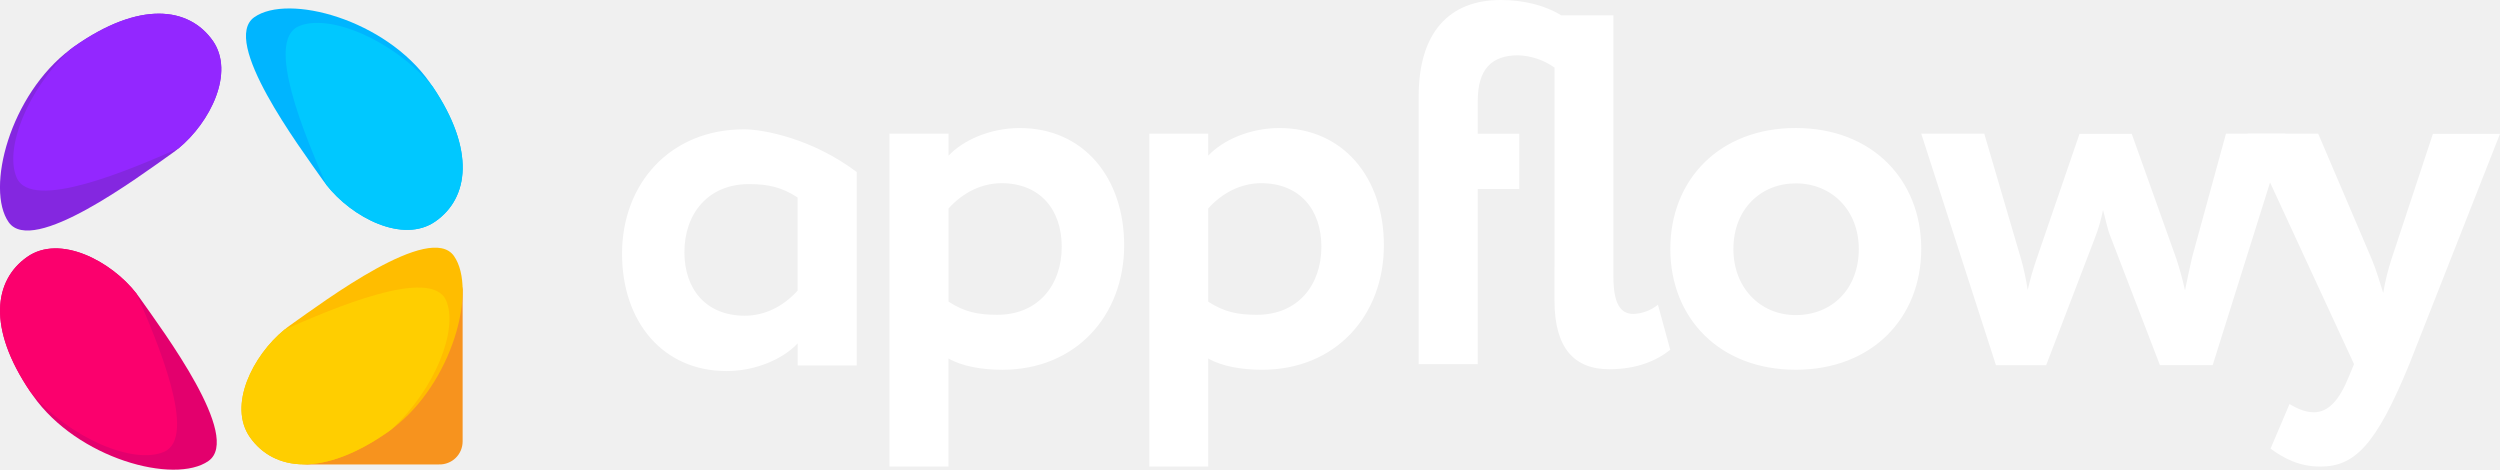
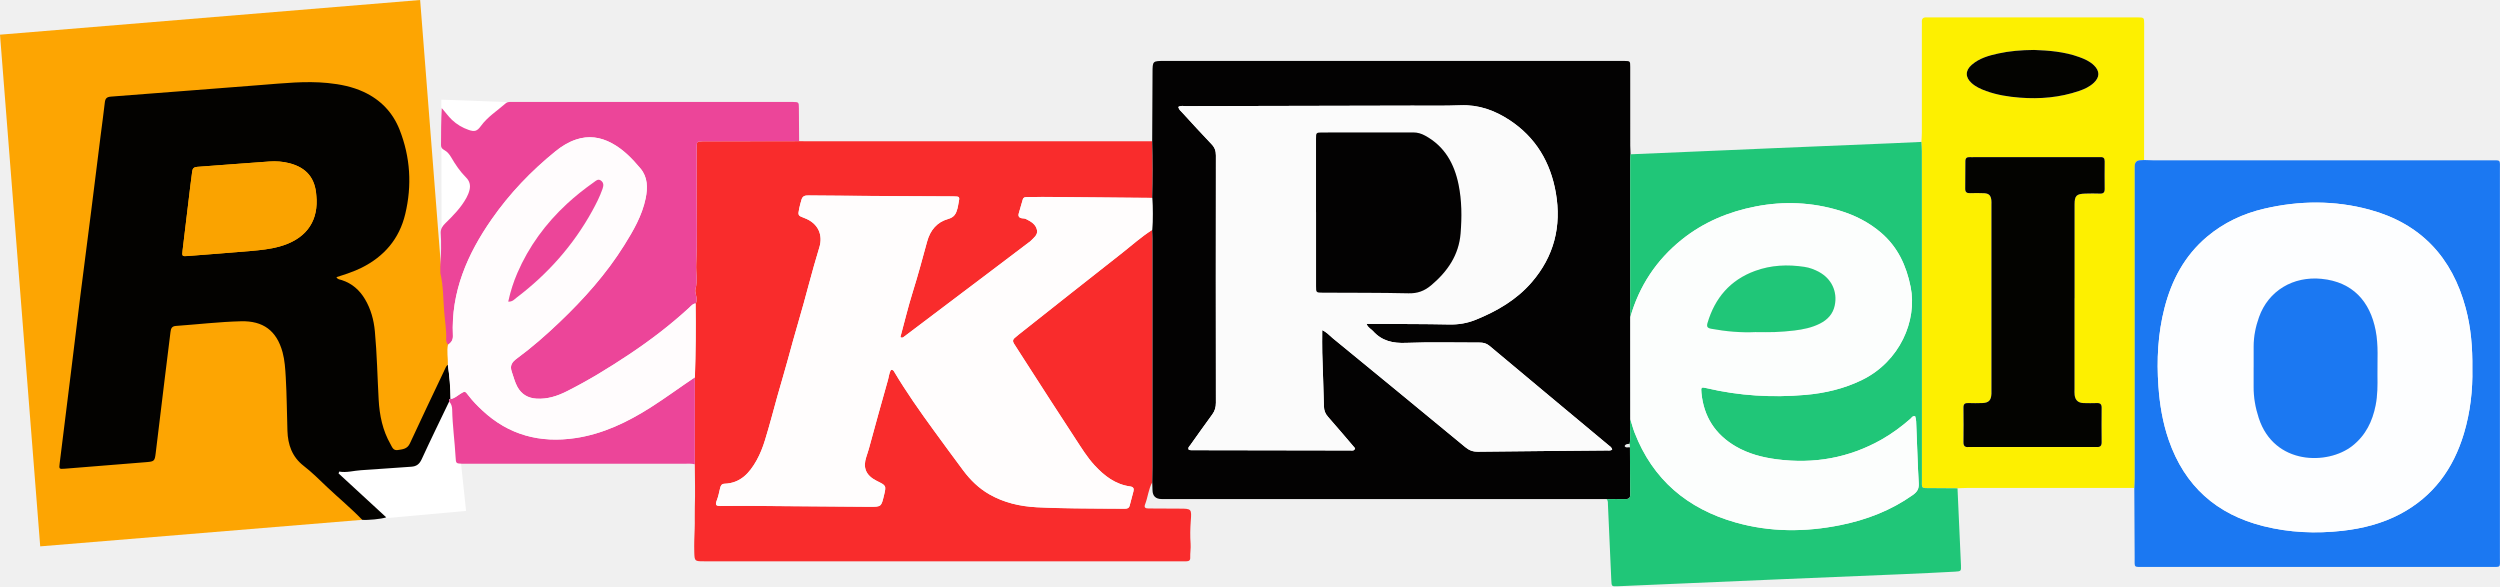
- <svg xmlns="http://www.w3.org/2000/svg" viewBox="0 0 761.68 143.1">
-   <g data-name="Layer 2">
-     <g data-name="Layer 1">
-       <path d="M271 40.73h18v6.7c4.37-4.68 12.64-8.42 21.69-8.42C330 39 342.5 54 342.5 74.74c0 21.38-14.67 37.92-37.14 37.92-6.24 0-12.32-1.09-16.38-3.44v32.93H271zm18 22.78v28.4c4.84 3.12 8.89 4 14.82 4 12.48 0 19.66-9 19.66-20.75 0-11.24-6.55-19.35-18.41-19.35-6.07.05-11.72 2.86-16.07 7.7zM226.66 39.4c-22.48 0-37.14 16.54-37.14 37.91 0 20.76 12.47 35.74 31.83 35.74 9 0 17.31-3.75 21.68-8.43v6.72h18V52.42c-13.35-10.06-28.14-13.02-34.37-13.02zM243 88.55c-4.37 4.83-10 7.64-16.07 7.64-11.85 0-18.41-8.11-18.41-19.34 0-11.7 7.18-20.76 19.66-20.76 5.93 0 10 .94 14.82 4.07zM350.16 40.73h17.95v6.7c4.36-4.68 12.63-8.42 21.68-8.42 19.35 0 31.84 15 31.84 35.73 0 21.38-14.67 37.92-37.14 37.92-6.24 0-12.33-1.09-16.38-3.44v32.93h-17.95zm17.95 22.78v28.4c4.83 3.12 8.89 4 14.82 4 12.48 0 19.66-9 19.66-20.75 0-11.24-6.55-19.35-18.41-19.35-6.09.05-11.71 2.86-16.07 7.7zM473.63 20.6a20.34 20.34 0 00-11.08-3.75c-8.11 0-12.32 4.22-12.32 13.89v10h12.64v16.84h-12.64v53.36h-18v-81.6c0-19.51 9.36-29.34 25-29.34 7.18 0 13.73 1.72 18.41 4.68h15.92v79.58c0 8 2 11.39 6.08 11.39a12.6 12.6 0 007.49-2.81l3.75 13.73c-4.06 3.28-10.15 5.93-18.57 5.93-10.77 0-16.7-6.55-16.7-20.91zM547.12 39c23.25 0 38.23 15.76 38.23 36.82s-15 36.83-38.23 36.83S508.9 96.9 508.9 75.83 523.87 39 547.12 39zm0 57c11.08 0 19.2-8 19.2-20.13 0-11.86-8.27-20-19.2-20-10.61 0-19 7.8-19 20-.03 11.67 8.08 20.13 19 20.13zM674.14 111.25h-16.07l-15-39c-1.1-2.65-1.56-5.61-2.34-8.27a50.32 50.32 0 01-2.5 8.59l-14.82 38.69h-15.3l-22.76-70.53h19.2L615.78 79a73.76 73.76 0 012 9.37 91.46 91.46 0 012.68-9.37l13.11-38.22h15.91l13.58 38.02a98.26 98.26 0 012.65 9.67c.63-3.28 1.41-6.71 2.18-10.14l10.3-37.6h18.1z" fill="#fff" />
-       <path d="M734.06 110.94c-10.3 25.12-16.85 31.21-27.15 31.21-6.4 0-11.08-2.5-15.14-5.46l5.78-13.58c1.87 1.09 4.52 2.5 7.33 2.5 4.53 0 7.8-3.59 10.77-10.92l1.56-3.75-32.46-70.21h21.54l16.38 38.38c1.4 3.43 2.34 6.71 3.43 10.14A71.08 71.08 0 01728.6 79l12.64-38.22h20.44z" fill="#fff" />
-       <path d="M140.91 87.45c-4 21.87-21.71 41-42.18 51.75-2.57 1.35-3.58 2.12-6.47 2.3h41.49a7 7 0 007.2-7V87.45z" fill="#f7931e" />
-       <path d="M95.68 140.24a15.15 15.15 0 01-2.52 0z" fill="#ffce00" />
-       <path d="M54.36 45.23c-.63.51-1.25 1-1.89 1.44C42 54.06 9.9 78 2.65 67.71-4.46 57.58 3 28.86 21.49 15c.35-.28.71-.53 1.06-.78 20-14.09 35-12.13 42.28-1.81 6.8 9.72-.83 24.9-10.47 32.82z" fill="#8427e0" />
-       <path d="M132.72 67.41c-9.91 7-25.55-1.17-33.32-11.14-.31-.4-.61-.81-.91-1.22-7.38-10.51-31.34-42.57-21-49.82s39.94.67 53.45 19.9c.3.43.59.85.87 1.27 13.1 19.4 11 33.91.91 41.01z" fill="#00b5ff" />
-       <path d="M119.45 130.66c-.34.26-.69.52-1 .76-20 14.09-35 12.12-42.28 1.82-6.79-9.68.8-24.85 10.46-32.78.62-.52 1.26-1 1.9-1.45C99 91.62 131.06 67.67 138.31 78c7.11 10.1-.38 38.83-18.86 52.66z" fill="#ffbd00" />
-       <path d="M63.51 140.45c-10.32 7.24-39.94-.67-53.45-19.91-.28-.38-.54-.77-.8-1.16-13.19-19.44-11.1-34-1-41.08 9.9-7 25.55 1.15 33.31 11.12.31.4.62.82.91 1.23 7.38 10.49 31.34 42.55 21.03 49.8z" fill="#e3006d" />
-       <path d="M54.36 45.23C40 51.53 9.65 64.64 5.08 54.12 1.25 45.3 8.34 27.25 21.49 15c.35-.28.71-.53 1.06-.78 20-14.09 35-12.13 42.28-1.81 6.8 9.72-.83 24.9-10.47 32.82z" fill="#9327ff" />
-       <path d="M132.72 67.41c-9.91 7-25.55-1.17-33.32-11.14C93 41.57 80.68 12.49 91 8c9.26-4 28.65 4 40.83 18.37 13.08 19.43 10.98 33.94.89 41.04z" fill="#00c8ff" />
-       <path d="M119.45 130.66c-.34.26-.69.52-1 .76-20 14.09-35 12.12-42.28 1.82-6.79-9.68.8-24.85 10.46-32.78 14.32-6.3 44.72-19.42 49.29-8.91 3.79 8.83-3.3 26.89-16.47 39.11z" fill="#ffce00" />
-       <path d="M50 137.65c-9.23 4-28.57-3.94-40.75-18.27-13.19-19.44-11.1-34-1-41.08 9.9-7 25.55 1.15 33.31 11.12C48 104.11 60.28 133.2 50 137.65z" fill="#fb006d" />
+ <svg xmlns="http://www.w3.org/2000/svg" id="Camada_2" data-name="Camada 2" viewBox="0 0 1106 259.39">
+   <defs>
+     <style>
+       .cls-1 {
+         fill: #fcfefd;
+       }
+ 
+       .cls-1, .cls-2, .cls-3, .cls-4, .cls-5, .cls-6, .cls-7, .cls-8, .cls-9, .cls-10, .cls-11, .cls-12, .cls-13, .cls-14, .cls-15, .cls-16 {
+         stroke-width: 0px;
+       }
+ 
+       .cls-2 {
+         fill: #f92c2c;
+       }
+ 
+       .cls-3 {
+         fill: #faa300;
+       }
+ 
+       .cls-4 {
+         fill: #fdf000;
+       }
+ 
+       .cls-5 {
+         fill: #030300;
+       }
+ 
+       .cls-6 {
+         fill: #fff;
+       }
+ 
+       .cls-7 {
+         fill: #ec4599;
+       }
+ 
+       .cls-8 {
+         fill: #030202;
+       }
+ 
+       .cls-9 {
+         fill: #fbfbfb;
+       }
+ 
+       .cls-10 {
+         fill: #fda502;
+       }
+ 
+       .cls-11 {
+         fill: #1b78f2;
+       }
+ 
+       .cls-12 {
+         fill: #fffcfd;
+       }
+ 
+       .cls-13 {
+         fill: #fdfeff;
+       }
+ 
+       .cls-14 {
+         fill: #20c678;
+       }
+ 
+       .cls-15 {
+         fill: #fffdfd;
+       }
+ 
+       .cls-16 {
+         fill: #030200;
+       }
+     </style>
+   </defs>
+   <g id="Camada_1-2" data-name="Camada 1">
+     <g>
+       <path class="cls-2" d="m509.78,213.33c-1.72,3.07-1.94,6.63-3.21,9.84-.58,1.47.3,1.78,1.58,1.78,4.53,0,9.06.08,13.59.07,5.42-.01,5.46.12,5.06,5.41-.25,3.34-.33,6.72-.08,10.05.16,2.12-.24,4.16-.16,6.24.05,1.28-.68,1.59-1.74,1.6-.81,0-1.63,0-2.44,0-70.3,0-140.59,0-210.89,0-4.11,0-4.23,0-4.34-4.03-.1-3.46.04-6.94.18-10.4.13-3.12-.04-6.24.06-9.37.21-6.36.03-12.74,0-19.11,0-12.83.01-25.66.02-38.49.35-10.89.46-21.77.3-32.66.46-.45.41-1.03.46-1.61.16-1.65-.89-3.32-.48-4.78,1.02-3.66.13-7.33.31-10.97.47-10.06.17-20.16.18-30.24,0-7.19,0-14.37.04-21.56.01-2.46.09-2.5,2.53-2.59.81-.03,1.62,0,2.43,0,13.45-.02,26.9-.04,40.35-.06,1.16.02,2.32.06,3.48.06,50.9,0,101.8,0,152.7,0,.24,8.35.24,16.7,0,25.05-2.55-.02-5.11-.04-7.66-.06-12.76-.12-25.53-.25-38.29-.36-3.02-.03-6.04,0-9.06.05-.91.01-1.91-.08-2.25,1.14-.56,2.01-1.13,4.01-1.73,6-.38,1.28.04,2.02,1.36,2.24.57.1,1.21.04,1.71.29,2.22,1.09,4.48,2.34,4.98,4.97.42,2.22-1.56,3.44-2.89,4.86-.23.25-.55.42-.83.63-4.63,3.5-9.25,7.01-13.88,10.51-13.8,10.42-27.6,20.85-41.4,31.26-.36.27-.75.53-1.44.05,1.78-6.58,3.39-13.3,5.45-19.89,2.32-7.4,4.33-14.88,6.37-22.36,1.37-5.04,4.41-8.63,9.23-9.98,2.85-.8,3.6-2.42,4.2-4.68.21-.78.31-1.6.47-2.39.59-2.85.59-2.91-2.31-2.94-7.66-.07-15.33-.06-22.99-.11-13.7-.08-27.4-.16-41.09-.31-1.59-.02-2.62.23-3.11,1.97-.35,1.23-.71,2.44-.96,3.69-.62,3.17-.66,3.22,2.28,4.33,6.47,2.43,8.11,7.86,6.68,12.72-1.64,5.55-3.3,11.1-4.75,16.69-2.89,11.08-6.29,22-9.23,33.06-1.46,5.47-3.16,10.9-4.67,16.36-1.79,6.48-3.49,12.99-5.47,19.41-.96,3.1-2.14,6.14-3.72,8.98-3.13,5.58-7.13,10.09-14.17,10.33-1.38.05-1.72.94-1.98,2-.43,1.81-.77,3.62-1.45,5.37-.77,1.99-.43,2.47,1.72,2.48,3.71.02,7.43-.1,11.14-.07,18.24.13,36.48.3,54.72.41,5.17.03,5.17-.03,6.36-4.97,1.08-4.48,1.03-4.38-3.22-6.5-4.94-2.47-6.11-5.99-4.59-10.58.4-1.21.81-2.42,1.15-3.64,2.8-10.16,5.53-20.33,8.45-30.45.43-1.48.53-3.13,1.29-4.41.78-.11,1.11.2,1.35.62,5.4,9.09,11.48,17.72,17.7,26.25,4.31,5.9,8.61,11.81,12.99,17.66,3.15,4.21,6.86,7.84,11.48,10.49,6.5,3.73,13.58,5.34,20.96,5.74,5.68.31,11.37.4,17.05.49,7.31.1,14.62.1,21.93.15,1.01,0,1.85-.19,2.15-1.31.56-2.13,1.15-4.25,1.69-6.38.31-1.22,0-1.96-1.43-2.15-6.58-.9-11.45-4.67-15.8-9.39-3.25-3.52-5.72-7.59-8.33-11.55-7.53-11.43-14.89-22.97-22.31-34.48-1.64-2.54-3.23-5.1-4.89-7.62-.68-1.03-.74-1.91.3-2.72.55-.43,1.05-.92,1.59-1.35,15.29-12.08,30.56-24.19,45.9-36.21,4.38-3.43,8.51-7.19,13.24-10.16.05,1.27.15,2.54.15,3.81,0,33.73,0,67.47,0,101.2,0,2.2-.06,4.39-.09,6.59Z" />
+       <polygon class="cls-10" points="0 15.34 17.79 241.71 160.24 229.97 145.77 207.29 171.06 201.2 185.58 202.13 199.35 157.3 195.11 118.14 185.87 0 0 15.34" />
+       <polygon class="cls-6" points="168.66 229.41 206.19 226.02 199.35 161.66 182.77 199.32 159.82 206.35 146.7 204.47 148.88 211.15 168.66 229.41" />
+       <path class="cls-8" d="m509.73,87.54c.24-8.35.24-16.7,0-25.05.05-10.09.11-20.18.15-30.28.02-5.25,0-5.25,5.3-5.25h201.32c.7,0,1.39,0,2.09,0,2.59.04,2.62.04,2.62,2.65.01,11.61,0,23.21.01,34.82,0,1.27.08,2.55.12,3.82-.05.8-.13,1.61-.14,2.42,0,20.77,0,41.54,0,62.32,0,2.43.03,4.86.05,7.29,0,15.06.01,30.13.02,45.19-.41,3.62.32,7.26-.3,10.87-.86.08-1.79,0-2.25,1.01.6.99,1.57.41,2.37.56.03,6.9.03,13.81.13,20.71.02,1.67-.57,2.21-2.2,2.16-2.76-.09-5.52,0-8.28.02-58.62,0-117.24-.01-175.86-.02-6.96,0-13.93,0-20.89,0q-4.08,0-4.12-3.97c-.01-1.16-.06-2.32-.1-3.48.03-2.2.08-4.4.09-6.59,0-33.73,0-67.47,0-101.2,0-1.27-.1-2.54-.15-3.81.29-4.73.26-9.45.02-14.18Zm203.5,111.42c-.2-1.16-1.01-1.5-1.6-2-17.57-14.65-35.16-29.28-52.69-43.97-1.39-1.16-2.77-1.44-4.45-1.44-10.81.03-21.63-.29-32.42.14-5.83.24-10.71-.83-14.65-5.24-.86-.96-2.25-1.46-2.84-3.15,1.47,0,2.61,0,3.75,0,10.92.06,21.85.02,32.77.25,4.16.09,8.02-.56,11.86-2.12,9.36-3.82,17.95-8.79,24.63-16.51,9.91-11.44,13.3-24.79,10.72-39.61-2.36-13.54-8.91-24.6-20.56-32.22-6.52-4.26-13.6-6.84-21.63-6.51-7.08.29-14.17.13-21.26.15-33.35.07-66.7.13-100.05.22-1.16,0-2.44-.36-3.52.37.27,1.21,1.07,1.77,1.69,2.44,4.32,4.7,8.61,9.44,13.03,14.05,1.4,1.46,1.91,2.95,1.91,4.95-.05,36.47-.05,72.95,0,109.42,0,1.96-.45,3.59-1.6,5.16-3.29,4.49-6.51,9.04-9.74,13.58-.44.62-1.25,1.17-.58,2.14.32.04.67.11,1.01.11,23.47.05,46.95.09,70.42.12.74,0,1.68.32,2.07-.96-3.94-4.6-7.89-9.3-11.96-13.91-1.23-1.39-1.79-2.77-1.83-4.66-.15-7.9-.52-15.79-.74-23.68-.09-3.2-.01-6.41-.01-10.03,2.05.97,3.24,2.42,4.63,3.55,19.58,16.05,39.15,32.09,58.66,48.22,1.74,1.44,3.41,2.05,5.64,2.02,18.94-.24,37.88-.37,56.82-.55.79,0,1.61.17,2.53-.33Z" />
+       <path class="cls-16" d="m160.24,229.97c-4.9-5.12-10.39-9.62-15.53-14.49-3.37-3.2-6.67-6.52-10.33-9.35-5.19-4.01-7.02-9.42-7.22-15.54-.25-7.89-.28-15.79-.74-23.68-.22-3.71-.43-7.42-1.4-11.03-2.63-9.71-8.72-13.98-18.34-13.75-9.63.23-19.23,1.38-28.85,2.06-1.86.13-2.22,1.17-2.41,2.73-.81,6.92-1.71,13.82-2.56,20.74-1.34,10.94-2.65,21.88-3.98,32.82-.42,3.44-.63,3.68-4.02,3.96-12.04.98-24.09,1.95-36.13,2.91-2.6.21-2.65.18-2.32-2.45,1.64-13.35,3.32-26.7,4.97-40.06,1.39-11.28,2.74-22.57,4.15-33.86,1.58-12.54,3.22-25.07,4.81-37.6,1.42-11.16,2.79-22.33,4.19-33.49.61-4.83,1.29-9.65,1.83-14.48.2-1.77.77-2.52,2.74-2.67,22.13-1.65,44.25-3.46,66.38-5.14,9.84-.75,19.67-1.86,29.56-.87,5.46.55,10.79,1.6,15.8,3.91,7.52,3.47,12.93,9.1,15.94,16.76,4.77,12.12,5.53,24.63,2.5,37.29-2.62,10.97-9.29,18.76-19.34,23.77-3.54,1.76-7.3,2.93-11.1,4.16.56,1.08,1.58,1.03,2.39,1.3,4.54,1.48,7.86,4.43,10.25,8.46,2.59,4.37,3.89,9.15,4.36,14.19.94,10.06,1.12,20.16,1.68,30.24.38,6.91,1.74,13.6,5.23,19.68.7,1.21,1.15,2.94,3.22,2.61,2.16-.34,4.22-.42,5.39-2.97,4.9-10.66,10-21.22,15.01-31.83.5-1.05.87-2.16,1.72-3,.74,5.03,1.18,10.09,1.22,15.18-.78.1-.77.6-.61,1.18-4.06,8.47-8.2,16.91-12.12,25.45-1.01,2.2-2.29,3.23-4.66,3.37-7.41.46-14.8,1.1-22.21,1.54-3.22.19-6.34,1.19-9.63.61-.1.27-.21.53-.31.8,7,6.45,14,12.9,21.1,19.44-1.86.73-8.34,1.34-10.69,1.1Zm-20.17-141.62c-.04-.58-.09-1.16-.12-1.74-.49-7.77-4.32-12.39-11.83-14.37-2.96-.78-5.97-.99-8.97-.78-10.64.73-21.26,1.61-31.9,2.37-1.45.1-2.08.68-2.23,2.06-.23,2.07-.55,4.14-.8,6.21-1.16,9.54-2.33,19.09-3.44,28.64-.31,2.67-.22,2.72,2.35,2.52,9.25-.72,18.51-1.43,27.76-2.22,4.27-.37,8.55-.8,12.71-1.95,11.1-3.07,16.8-10.26,16.48-20.72Z" />
+       <path class="cls-4" d="m944.24,215.87c-24.69,0-49.38,0-74.07,0-1.39,0-2.77.1-4.16.15-3.83-.03-7.66-.05-11.48-.08-4.88-.04-4.27.48-4.27-4.26-.01-48.25-.01-96.5-.03-144.75,0-1.39-.13-2.77-.19-4.16.07-1.39.19-2.77.19-4.16.01-15.45,0-30.89,0-46.34,0-.81.05-1.63,0-2.44-.11-1.45.45-2.2,1.97-2.14.7.03,1.39,0,2.09,0,30.09,0,60.18,0,90.28,0,.35,0,.7,0,1.05,0,2.91.05,2.96.05,2.96,2.82,0,20.09-.02,40.18-.04,60.27-.58.03-1.16.07-1.73.1q-2.34.12-2.4,2.59c-.01.7,0,1.39,0,2.09,0,45.38,0,90.75,0,136.13,0,1.39-.1,2.78-.15,4.16Zm-26.47-83.94c0-13.82-.01-27.65,0-41.47,0-3.86.8-4.67,4.67-4.8,2.21-.08,4.42-.07,6.62,0,1.51.05,2.05-.56,2.03-2.05-.06-4.06-.04-8.13,0-12.2.01-1.29-.45-1.97-1.82-1.88-.69.05-1.39,0-2.09,0-17.9,0-35.79,0-53.69,0-.7,0-1.4.04-2.09,0-1.29-.09-1.94.43-1.94,1.78,0,4.07,0,8.13-.07,12.2-.02,1.56.74,2,2.15,1.96,2.09-.06,4.19-.1,6.27.02,2.06.11,2.88.97,3.14,3.02.09.69.04,1.39.04,2.09,0,27.3,0,54.6,0,81.89,0,.58.02,1.16,0,1.74-.14,2.89-1.18,3.99-4.02,4.09-2.09.07-4.19.08-6.27,0-1.46-.06-2.1.42-2.09,1.97.06,5.11.07,10.22,0,15.33-.02,1.71.67,2.32,2.28,2.15.58-.06,1.16,0,1.74,0,17.66,0,35.33,0,52.99,0,.7,0,1.4-.03,2.09,0,1.49.07,2.06-.63,2.04-2.09-.04-5.11-.05-10.22,0-15.33.02-1.52-.61-2.07-2.08-2.02-1.97.06-3.95.06-5.93,0-2.34-.08-3.65-1.25-3.94-3.53-.12-.92-.05-1.86-.05-2.78,0-13.36,0-26.72,0-40.08Zm-17.92-109.83c-5.73.05-10.83.47-15.83,1.57-4.21.92-8.38,2.1-11.73,5.02-2.9,2.53-2.88,5.51-.04,8.06,1.84,1.66,4.06,2.66,6.37,3.5,4.85,1.76,9.89,2.55,15,2.95,8.89.68,17.64-.07,26.13-2.95,2.43-.83,4.77-1.89,6.65-3.7,2.56-2.46,2.56-5.09.05-7.58-1.86-1.84-4.21-2.87-6.62-3.74-6.65-2.41-13.59-2.9-19.97-3.13Z" />
+       <path class="cls-14" d="m850.03,62.78c.07,1.39.19,2.77.19,4.16.01,48.25.01,96.5.03,144.75,0,4.74-.6,4.22,4.27,4.26,3.83.03,7.66.05,11.48.08.51,11.36,1.05,22.71,1.53,34.07.11,2.55.04,2.65-2.63,2.8-7.53.41-15.06.77-22.6,1.09-18.67.79-37.34,1.54-56,2.33-23.54,1-47.07,2.02-70.6,3.04-2.75.12-2.74.12-2.87-2.9-.48-11.01-.98-22.02-1.47-33.02-.04-.91.14-1.88-.62-2.62,2.76-.02,5.52-.11,8.28-.02,1.63.05,2.23-.49,2.2-2.16-.1-6.9-.1-13.81-.13-20.71-.04-.52-.08-1.05-.12-1.57.62-3.61-.11-7.26.3-10.88.62,1.97,1.12,3.99,1.87,5.92,8.07,20.81,23.35,33.65,44.54,39.7,15.39,4.39,30.99,4.36,46.58,1.2,11.48-2.32,22.28-6.46,31.94-13.3,1.88-1.33,2.79-2.67,2.65-5.13-.49-8.35-.69-16.71-1.06-25.06-.07-1.57.01-3.2-.54-4.67-1.19-.22-1.56.69-2.13,1.18-3.95,3.45-8.15,6.56-12.71,9.14-14.47,8.19-30.01,10.89-46.4,8.74-6.35-.83-12.54-2.44-18.16-5.72-9.08-5.31-14.13-13.19-15.14-23.65-.25-2.55-.11-2.67,2.34-2.09,14.37,3.37,28.93,4.24,43.6,2.97,8.74-.76,17.18-2.73,25.12-6.62,16.69-8.16,24.48-26.24,21.49-41.14-1.89-9.4-5.67-17.62-13.06-23.97-5.38-4.62-11.55-7.74-18.3-9.79-12.24-3.73-24.66-4.28-37.2-1.84-12.05,2.34-23.11,6.97-32.73,14.7-11.19,9-18.76,20.43-22.72,34.24-.02-2.43-.05-4.86-.05-7.29,0-20.77,0-41.54,0-62.32,0-.81.09-1.61.14-2.42,14.72-.62,29.44-1.25,44.17-1.88,6.72-.29,13.45-.59,20.17-.87,17.39-.73,34.79-1.44,52.18-2.17,4.06-.17,8.11-.37,12.17-.56Z" />
+       <path class="cls-11" d="m944.24,215.87c.05-1.39.15-2.78.15-4.16,0-45.38,0-90.75,0-136.13,0-.7-.01-1.39,0-2.09q.05-2.48,2.4-2.59c.58-.03,1.16-.07,1.73-.1,1.39.04,2.78.13,4.17.13,49.62,0,99.25,0,148.87.01,5,0,4.4-.63,4.4,4.49.01,57.04.01,114.08,0,171.12,0,4.77.61,4.26-4.27,4.26-51.02.01-102.04.01-153.06,0-4.87,0-4.23.5-4.26-4.28-.07-10.22-.1-20.44-.15-30.66Zm149.52-52.71c.12-9.47-.63-18.23-2.93-26.83-6.01-22.52-19.93-37.42-42.56-43.56-15.41-4.18-30.99-4.06-46.55-.44-9.43,2.19-17.97,6.2-25.39,12.46-9.87,8.33-15.61,19.16-18.77,31.49-2.91,11.36-3.5,22.93-2.68,34.57.57,8.12,1.88,16.12,4.57,23.86,7.04,20.29,21.11,32.85,41.86,38.05,11.51,2.88,23.18,3.39,34.94,2.07,8.96-1.01,17.6-3.19,25.61-7.44,14.59-7.73,23.5-19.99,28.17-35.59,2.86-9.54,3.93-19.31,3.73-28.63Z" />
+       <polygon class="cls-6" points="234.02 45.53 195.24 44.09 195.38 116.01 241.78 67.24 234.02 45.53" />
+       <path class="cls-7" d="m198.18,152.45c-.58-.64-.83-1.43-.8-2.24.19-4.19-.57-8.31-.89-12.46-.44-5.64-.36-11.34-1.67-16.88,0-1.24-.09-2.51,0-3.77.32-4.72.47-9.44.14-14.17-.01-1.75.86-2.99,2.08-4.18,3.48-3.41,6.91-6.88,9.29-11.21.62-1.13,1.1-2.3,1.4-3.55.5-2.09,0-3.94-1.52-5.44-2.66-2.65-4.73-5.72-6.6-8.94-.77-1.33-1.73-2.5-3.08-3.24-.89-.49-1.43-1.03-1.43-2.14.03-5.42.02-10.84.32-16.39,1.6,1.73,2.87,3.61,4.51,5.17,2.15,2.04,4.63,3.5,7.4,4.46,2.65.92,3.74.58,5.39-1.69,2.99-4.12,7.27-6.79,11-10.06.56-.49,1.23-.61,1.94-.62.81,0,1.63,0,2.44,0,40.31,0,80.61,0,120.92,0,.58,0,1.16-.01,1.74,0,2.62.06,2.65.07,2.67,2.74.05,4.87.07,9.75.1,14.62-13.45.02-26.9.04-40.35.06-.81,0-1.62-.02-2.43,0-2.44.09-2.52.14-2.53,2.59-.03,7.19-.03,14.37-.04,21.56,0,10.08.29,20.18-.18,30.24-.17,3.64.71,7.31-.31,10.97-.41,1.46.64,3.13.48,4.78-.06.58,0,1.16-.46,1.61-1.3.08-2,1.1-2.84,1.87-8.3,7.64-17.24,14.45-26.62,20.7-8.89,5.92-17.99,11.5-27.55,16.3-4.17,2.1-8.57,3.54-13.38,3.23-3.79-.24-6.63-1.91-8.46-5.25-1.12-2.05-1.64-4.32-2.42-6.49-1.04-2.9.02-4.41,2.26-6.06,6.64-4.88,12.83-10.32,18.8-16.01,10.79-10.29,20.67-21.33,28.6-34,4.07-6.5,7.93-13.14,9.51-20.77.97-4.68.96-9.39-2.28-13.25-3.65-4.36-7.63-8.48-12.74-11.21-5.02-2.69-10.25-3.45-15.79-1.58-3.37,1.14-6.3,2.96-9.02,5.15-10.79,8.74-20.31,18.67-28.26,30.08-10.79,15.48-18.05,32.14-17.17,51.49.09,1.88-.68,3.1-2.19,4Z" />
+       <path class="cls-7" d="m198.74,177.67c-.17-.58-.17-1.08.61-1.18,1.71-.19,2.9-1.4,4.27-2.24,2.06-1.26,2.09-1.32,3.59.67,1.83,2.43,3.95,4.57,6.15,6.63,11.68,10.96,25.64,14.57,41.2,12.25,12.14-1.81,22.99-7.02,33.28-13.56,6.67-4.24,13-8.95,19.57-13.32,0,12.83-.01,25.66-.02,38.49-1.48-.4-3-.26-4.51-.26-32.04,0-64.08,0-96.12,0-.81,0-1.63.02-2.44,0-2.57-.1-2.62-.19-2.76-2.84-.39-7.05-1.39-14.05-1.52-21.12-.02-1.3-.37-2.53-1.31-3.51Z" />
+       <path class="cls-15" d="m509.73,87.54c.25,4.73.28,9.45-.02,14.18-4.73,2.97-8.87,6.73-13.24,10.16-15.34,12.02-30.61,24.13-45.9,36.21-.55.43-1.04.92-1.59,1.35-1.04.81-.98,1.69-.3,2.72,1.66,2.52,3.25,5.09,4.89,7.62,7.42,11.5,14.79,23.04,22.31,34.48,2.61,3.96,5.08,8.03,8.33,11.55,4.35,4.72,9.22,8.49,15.8,9.39,1.43.2,1.74.94,1.43,2.15-.54,2.13-1.12,4.25-1.69,6.38-.3,1.12-1.13,1.32-2.15,1.31-7.31-.05-14.62-.05-21.93-.15-5.69-.08-11.38-.18-17.05-.49-7.38-.4-14.46-2.01-20.96-5.74-4.61-2.65-8.32-6.28-11.48-10.49-4.38-5.85-8.68-11.76-12.99-17.66-6.22-8.53-12.31-17.16-17.7-26.25-.25-.41-.57-.72-1.35-.62-.75,1.27-.86,2.93-1.29,4.41-2.92,10.12-5.65,20.3-8.45,30.45-.34,1.23-.75,2.43-1.15,3.64-1.51,4.59-.35,8.11,4.59,10.58,4.25,2.12,4.3,2.02,3.22,6.5-1.19,4.94-1.19,5.01-6.36,4.97-18.24-.11-36.48-.29-54.72-.41-3.71-.03-7.43.09-11.14.07-2.15-.01-2.49-.5-1.72-2.48.68-1.75,1.03-3.57,1.45-5.37.25-1.07.6-1.96,1.98-2,7.04-.24,11.04-4.75,14.17-10.33,1.59-2.83,2.77-5.88,3.72-8.98,1.98-6.42,3.68-12.93,5.47-19.41,1.51-5.46,3.21-10.88,4.67-16.36,2.94-11.06,6.34-21.99,9.23-33.06,1.46-5.59,3.11-11.15,4.75-16.69,1.44-4.86-.21-10.3-6.68-12.72-2.94-1.1-2.9-1.15-2.28-4.33.25-1.25.61-2.47.96-3.69.49-1.74,1.53-1.98,3.11-1.97,13.7.14,27.4.22,41.09.31,7.66.05,15.33.04,22.99.11,2.9.03,2.9.09,2.31,2.94-.16.8-.26,1.61-.47,2.39-.6,2.26-1.35,3.89-4.2,4.68-4.83,1.35-7.86,4.93-9.23,9.98-2.04,7.47-4.05,14.96-6.37,22.36-2.06,6.59-3.67,13.31-5.45,19.89.68.48,1.07.22,1.44-.05,13.8-10.42,27.6-20.84,41.4-31.26,4.63-3.5,9.25-7.01,13.88-10.51.28-.21.6-.38.83-.63,1.33-1.41,3.31-2.63,2.89-4.86-.49-2.63-2.76-3.88-4.98-4.97-.5-.24-1.14-.19-1.71-.29-1.32-.22-1.74-.96-1.36-2.24.6-1.99,1.17-4,1.73-6,.34-1.21,1.34-1.13,2.25-1.14,3.02-.04,6.04-.07,9.06-.05,12.76.11,25.53.24,38.29.36,2.55.02,5.11.04,7.66.06Z" />
+       <path class="cls-12" d="m307.42,166.92c-6.57,4.37-12.9,9.09-19.57,13.32-10.29,6.54-21.14,11.75-33.28,13.56-15.56,2.32-29.52-1.29-41.2-12.25-2.2-2.06-4.33-4.21-6.15-6.63-1.5-1.99-1.53-1.93-3.59-.67-1.37.84-2.56,2.05-4.27,2.24-.05-5.09-.48-10.15-1.22-15.18.09-2.96-.57-5.92.05-8.86,1.51-.9,2.28-2.11,2.19-3.99-.88-19.36,6.38-36.01,17.17-51.49,7.95-11.41,17.47-21.34,28.26-30.08,2.71-2.2,5.65-4.02,9.02-5.15,5.54-1.87,10.77-1.11,15.79,1.58,5.11,2.73,9.08,6.86,12.74,11.21,3.24,3.86,3.24,8.57,2.28,13.25-1.58,7.64-5.44,14.27-9.51,20.77-7.93,12.67-17.81,23.72-28.6,34-5.97,5.69-12.16,11.13-18.8,16.01-2.25,1.65-3.3,3.16-2.26,6.06.78,2.17,1.3,4.44,2.42,6.49,1.82,3.33,4.67,5.01,8.46,5.25,4.81.3,9.21-1.14,13.38-3.23,9.55-4.8,18.66-10.38,27.55-16.3,9.38-6.25,18.32-13.06,26.62-20.7.84-.77,1.53-1.79,2.84-1.87.16,10.89.05,21.78-.3,32.66Zm-82.56-33.47c1.9.08,2.64-.97,3.51-1.63,13.86-10.49,25.2-23.2,33.61-38.44,1.73-3.14,3.37-6.35,4.56-9.75.49-1.41.67-2.77-.72-3.75-1.26-.88-2.19.13-3.1.78-4.17,2.94-8.16,6.09-11.91,9.56-9.4,8.7-16.82,18.8-21.91,30.57-1.73,4-3.06,8.16-4.04,12.67Z" />
+       <path class="cls-9" d="m713.23,198.96c-.92.5-1.74.32-2.53.33-18.94.18-37.88.32-56.82.55-2.23.03-3.91-.59-5.64-2.02-19.51-16.13-39.09-32.17-58.66-48.22-1.39-1.14-2.58-2.58-4.63-3.55,0,3.61-.08,6.82.01,10.03.22,7.89.59,15.79.74,23.68.04,1.89.6,3.27,1.83,4.66,4.07,4.6,8.02,9.31,11.96,13.91-.39,1.28-1.33.96-2.07.96-23.47-.03-46.95-.07-70.42-.12-.34,0-.69-.07-1.01-.11-.67-.97.14-1.52.58-2.14,3.23-4.54,6.45-9.09,9.74-13.58,1.15-1.57,1.6-3.2,1.6-5.16-.05-36.47-.05-72.95,0-109.42,0-2-.51-3.49-1.91-4.95-4.42-4.61-8.71-9.35-13.03-14.05-.62-.67-1.41-1.22-1.69-2.44,1.08-.73,2.36-.37,3.52-.37,33.35-.09,66.7-.15,100.05-.22,7.09-.02,14.18.14,21.26-.15,8.03-.33,15.11,2.25,21.63,6.51,11.65,7.62,18.2,18.67,20.56,32.22,2.58,14.81-.81,28.16-10.72,39.61-6.68,7.72-15.27,12.69-24.63,16.51-3.84,1.56-7.7,2.21-11.86,2.12-10.92-.23-21.84-.19-32.77-.25-1.14,0-2.28,0-3.75,0,.59,1.69,1.98,2.19,2.84,3.15,3.94,4.41,8.82,5.48,14.65,5.24,10.79-.44,21.61-.11,32.42-.14,1.68,0,3.06.28,4.45,1.44,17.53,14.7,35.12,29.32,52.69,43.97.6.5,1.4.84,1.6,2Zm-131.02-105.1c0,10.92-.01,21.84,0,32.76,0,2.8.05,2.83,2.9,2.85,12.67.08,25.33,0,37.99.29,3.99.09,7.02-1.01,10.04-3.56,7.24-6.09,12.25-13.38,13.01-22.98.57-7.18.56-14.41-.89-21.51-1.89-9.27-6.14-16.97-14.78-21.69-1.68-.91-3.35-1.43-5.29-1.43-13.36.05-26.73.02-40.09.03-2.86,0-2.9.03-2.91,2.83-.02,10.8,0,21.6,0,32.41Z" />
+       <path class="cls-1" d="m721.26,140.28c3.96-13.81,11.53-25.24,22.72-34.24,9.62-7.74,20.69-12.36,32.73-14.7,12.54-2.44,24.96-1.89,37.2,1.84,6.74,2.05,12.92,5.17,18.3,9.79,7.39,6.35,11.17,14.57,13.06,23.97,2.99,14.91-4.8,32.98-21.49,41.14-7.95,3.89-16.39,5.86-25.12,6.62-14.68,1.27-29.23.4-43.6-2.97-2.45-.58-2.59-.46-2.34,2.09,1.01,10.46,6.06,18.34,15.14,23.65,5.62,3.29,11.81,4.89,18.16,5.72,16.39,2.15,31.94-.56,46.4-8.74,4.56-2.58,8.76-5.69,12.71-9.14.57-.5.93-1.4,2.13-1.18.55,1.47.47,3.1.54,4.67.38,8.35.57,16.72,1.06,25.06.15,2.46-.77,3.8-2.65,5.13-9.66,6.84-20.45,10.98-31.94,13.3-15.59,3.15-31.19,3.19-46.58-1.2-21.19-6.05-36.47-18.89-44.54-39.7-.75-1.93-1.25-3.94-1.87-5.92,0-15.06-.01-30.13-.02-45.19Zm55.52,6.64c2.78,0,5.57.09,8.35-.02,2.89-.12,5.79-.33,8.66-.68,3.92-.48,7.79-1.26,11.36-3.07,3.39-1.72,5.78-4.28,6.55-8.08,1.23-6.09-1.41-11.67-6.85-14.69-2.05-1.13-4.22-1.96-6.53-2.31-7.46-1.14-14.85-.81-21.96,1.81-10.91,4.02-17.69,11.94-20.95,23-.48,1.63-.06,2.25,1.64,2.56,6.53,1.2,13.09,1.78,19.73,1.47Z" />
+       <path class="cls-3" d="m140.07,88.35c.33,10.46-5.38,17.65-16.47,20.72-4.16,1.15-8.43,1.58-12.71,1.95-9.25.8-18.5,1.5-27.76,2.22-2.58.2-2.66.15-2.35-2.52,1.11-9.55,2.28-19.09,3.44-28.64.25-2.07.58-4.13.8-6.21.15-1.38.78-1.96,2.23-2.06,10.64-.75,21.26-1.64,31.9-2.37,3-.21,6.01,0,8.97.78,7.51,1.98,11.34,6.59,11.83,14.37.04.58.08,1.16.12,1.74Z" />
+       <path class="cls-5" d="m917.77,131.93c0,13.36,0,26.72,0,40.08,0,.93-.07,1.87.05,2.78.29,2.28,1.59,3.45,3.94,3.53,1.97.06,3.95.06,5.93,0,1.46-.05,2.09.5,2.08,2.02-.05,5.11-.05,10.22,0,15.33.01,1.47-.56,2.16-2.04,2.09-.7-.03-1.39,0-2.09,0-17.66,0-35.33,0-52.99,0-.58,0-1.17-.05-1.74,0-1.61.16-2.31-.45-2.28-2.15.07-5.11.06-10.22,0-15.33-.02-1.54.63-2.02,2.09-1.97,2.09.08,4.18.07,6.27,0,2.83-.1,3.88-1.2,4.02-4.09.03-.58,0-1.16,0-1.74,0-27.3,0-54.6,0-81.89,0-.7.05-1.4-.04-2.09-.26-2.05-1.08-2.9-3.14-3.02-2.09-.11-4.18-.08-6.27-.02-1.41.04-2.18-.4-2.15-1.96.06-4.06.07-8.13.07-12.2,0-1.35.65-1.86,1.94-1.78.69.05,1.39,0,2.09,0,17.9,0,35.79,0,53.69,0,.7,0,1.4.04,2.09,0,1.37-.09,1.83.59,1.82,1.88-.03,4.07-.05,8.13,0,12.2.02,1.49-.53,2.1-2.03,2.05-2.21-.07-4.42-.08-6.62,0-3.87.14-4.66.94-4.67,4.8-.02,13.82,0,27.65,0,41.47Z" />
+       <path class="cls-5" d="m899.85,22.1c6.38.23,13.33.72,19.97,3.13,2.41.87,4.76,1.9,6.62,3.74,2.51,2.49,2.51,5.12-.05,7.58-1.88,1.81-4.21,2.87-6.65,3.7-8.49,2.89-17.24,3.64-26.13,2.95-5.11-.39-10.15-1.19-15-2.95-2.31-.84-4.53-1.84-6.37-3.5-2.84-2.55-2.86-5.53.04-8.06,3.35-2.93,7.53-4.1,11.73-5.02,5-1.1,10.1-1.52,15.83-1.57Z" />
+       <path class="cls-13" d="m1093.77,163.16c.19,9.32-.88,19.09-3.73,28.63-4.67,15.59-13.58,27.86-28.17,35.59-8.01,4.24-16.65,6.43-25.61,7.44-11.76,1.32-23.43.81-34.94-2.07-20.75-5.19-34.82-17.75-41.86-38.05-2.68-7.73-4-15.74-4.57-23.86-.82-11.64-.23-23.21,2.68-34.57,3.16-12.32,8.91-23.15,18.77-31.49,7.42-6.26,15.96-10.27,25.39-12.46,15.55-3.62,31.14-3.74,46.55.44,22.63,6.14,36.55,21.04,42.56,43.56,2.3,8.6,3.05,17.36,2.93,26.83Zm-96.74-.54c0,2.78.03,5.57,0,8.35-.05,4.8.79,9.45,2.28,14,6.81,20.81,30.49,20.86,41.4,12.26,5.87-4.63,8.89-10.83,10.3-18.01.86-4.36.85-8.77.79-13.18-.09-6.6.49-13.23-.78-19.79-2.51-13-10.23-21.51-23.86-22.89-12.67-1.28-23.6,5.27-27.74,16.91-1.48,4.17-2.37,8.48-2.38,12.94,0,3.13,0,6.27,0,9.4Z" />
+       <path class="cls-7" d="m224.85,133.44c.98-4.51,2.31-8.67,4.04-12.67,5.09-11.76,12.51-21.86,21.91-30.57,3.75-3.47,7.74-6.62,11.91-9.56.91-.64,1.85-1.66,3.1-.78,1.39.98,1.22,2.34.72,3.75-1.19,3.4-2.83,6.61-4.56,9.75-8.41,15.24-19.75,27.96-33.61,38.44-.87.66-1.61,1.72-3.51,1.63Z" />
+       <path class="cls-8" d="m582.21,93.86c0-10.8-.01-21.6,0-32.41,0-2.8.04-2.83,2.91-2.83,13.36-.01,26.73.02,40.09-.03,1.94,0,3.61.51,5.29,1.43,8.64,4.72,12.9,12.42,14.78,21.69,1.45,7.11,1.46,14.34.89,21.51-.76,9.6-5.77,16.88-13.01,22.98-3.03,2.55-6.06,3.65-10.04,3.56-12.66-.3-25.33-.21-37.99-.29-2.86-.02-2.9-.05-2.9-2.85-.02-10.92,0-21.84,0-32.76Z" />
+       <path class="cls-14" d="m776.78,146.91c-6.64.32-13.2-.27-19.73-1.47-1.7-.31-2.12-.93-1.64-2.56,3.27-11.07,10.04-18.98,20.95-23,7.11-2.62,14.5-2.95,21.96-1.81,2.31.35,4.48,1.18,6.53,2.31,5.44,3.01,8.08,8.6,6.85,14.69-.77,3.8-3.16,6.36-6.55,8.08-3.57,1.81-7.44,2.59-11.36,3.07-2.87.35-5.77.56-8.66.68-2.78.11-5.57.02-8.35.02Z" />
+       <path class="cls-11" d="m997.02,162.62c0-3.13,0-6.27,0-9.4,0-4.46.9-8.77,2.38-12.94,4.15-11.64,15.08-18.19,27.74-16.91,13.63,1.38,21.36,9.9,23.86,22.89,1.27,6.55.69,13.19.78,19.79.06,4.41.07,8.81-.79,13.18-1.41,7.17-4.43,13.38-10.3,18.01-10.91,8.6-34.59,8.55-41.4-12.26-1.49-4.56-2.34-9.2-2.28-14,.03-2.78,0-5.57,0-8.35Z" />
    </g>
  </g>
</svg>
